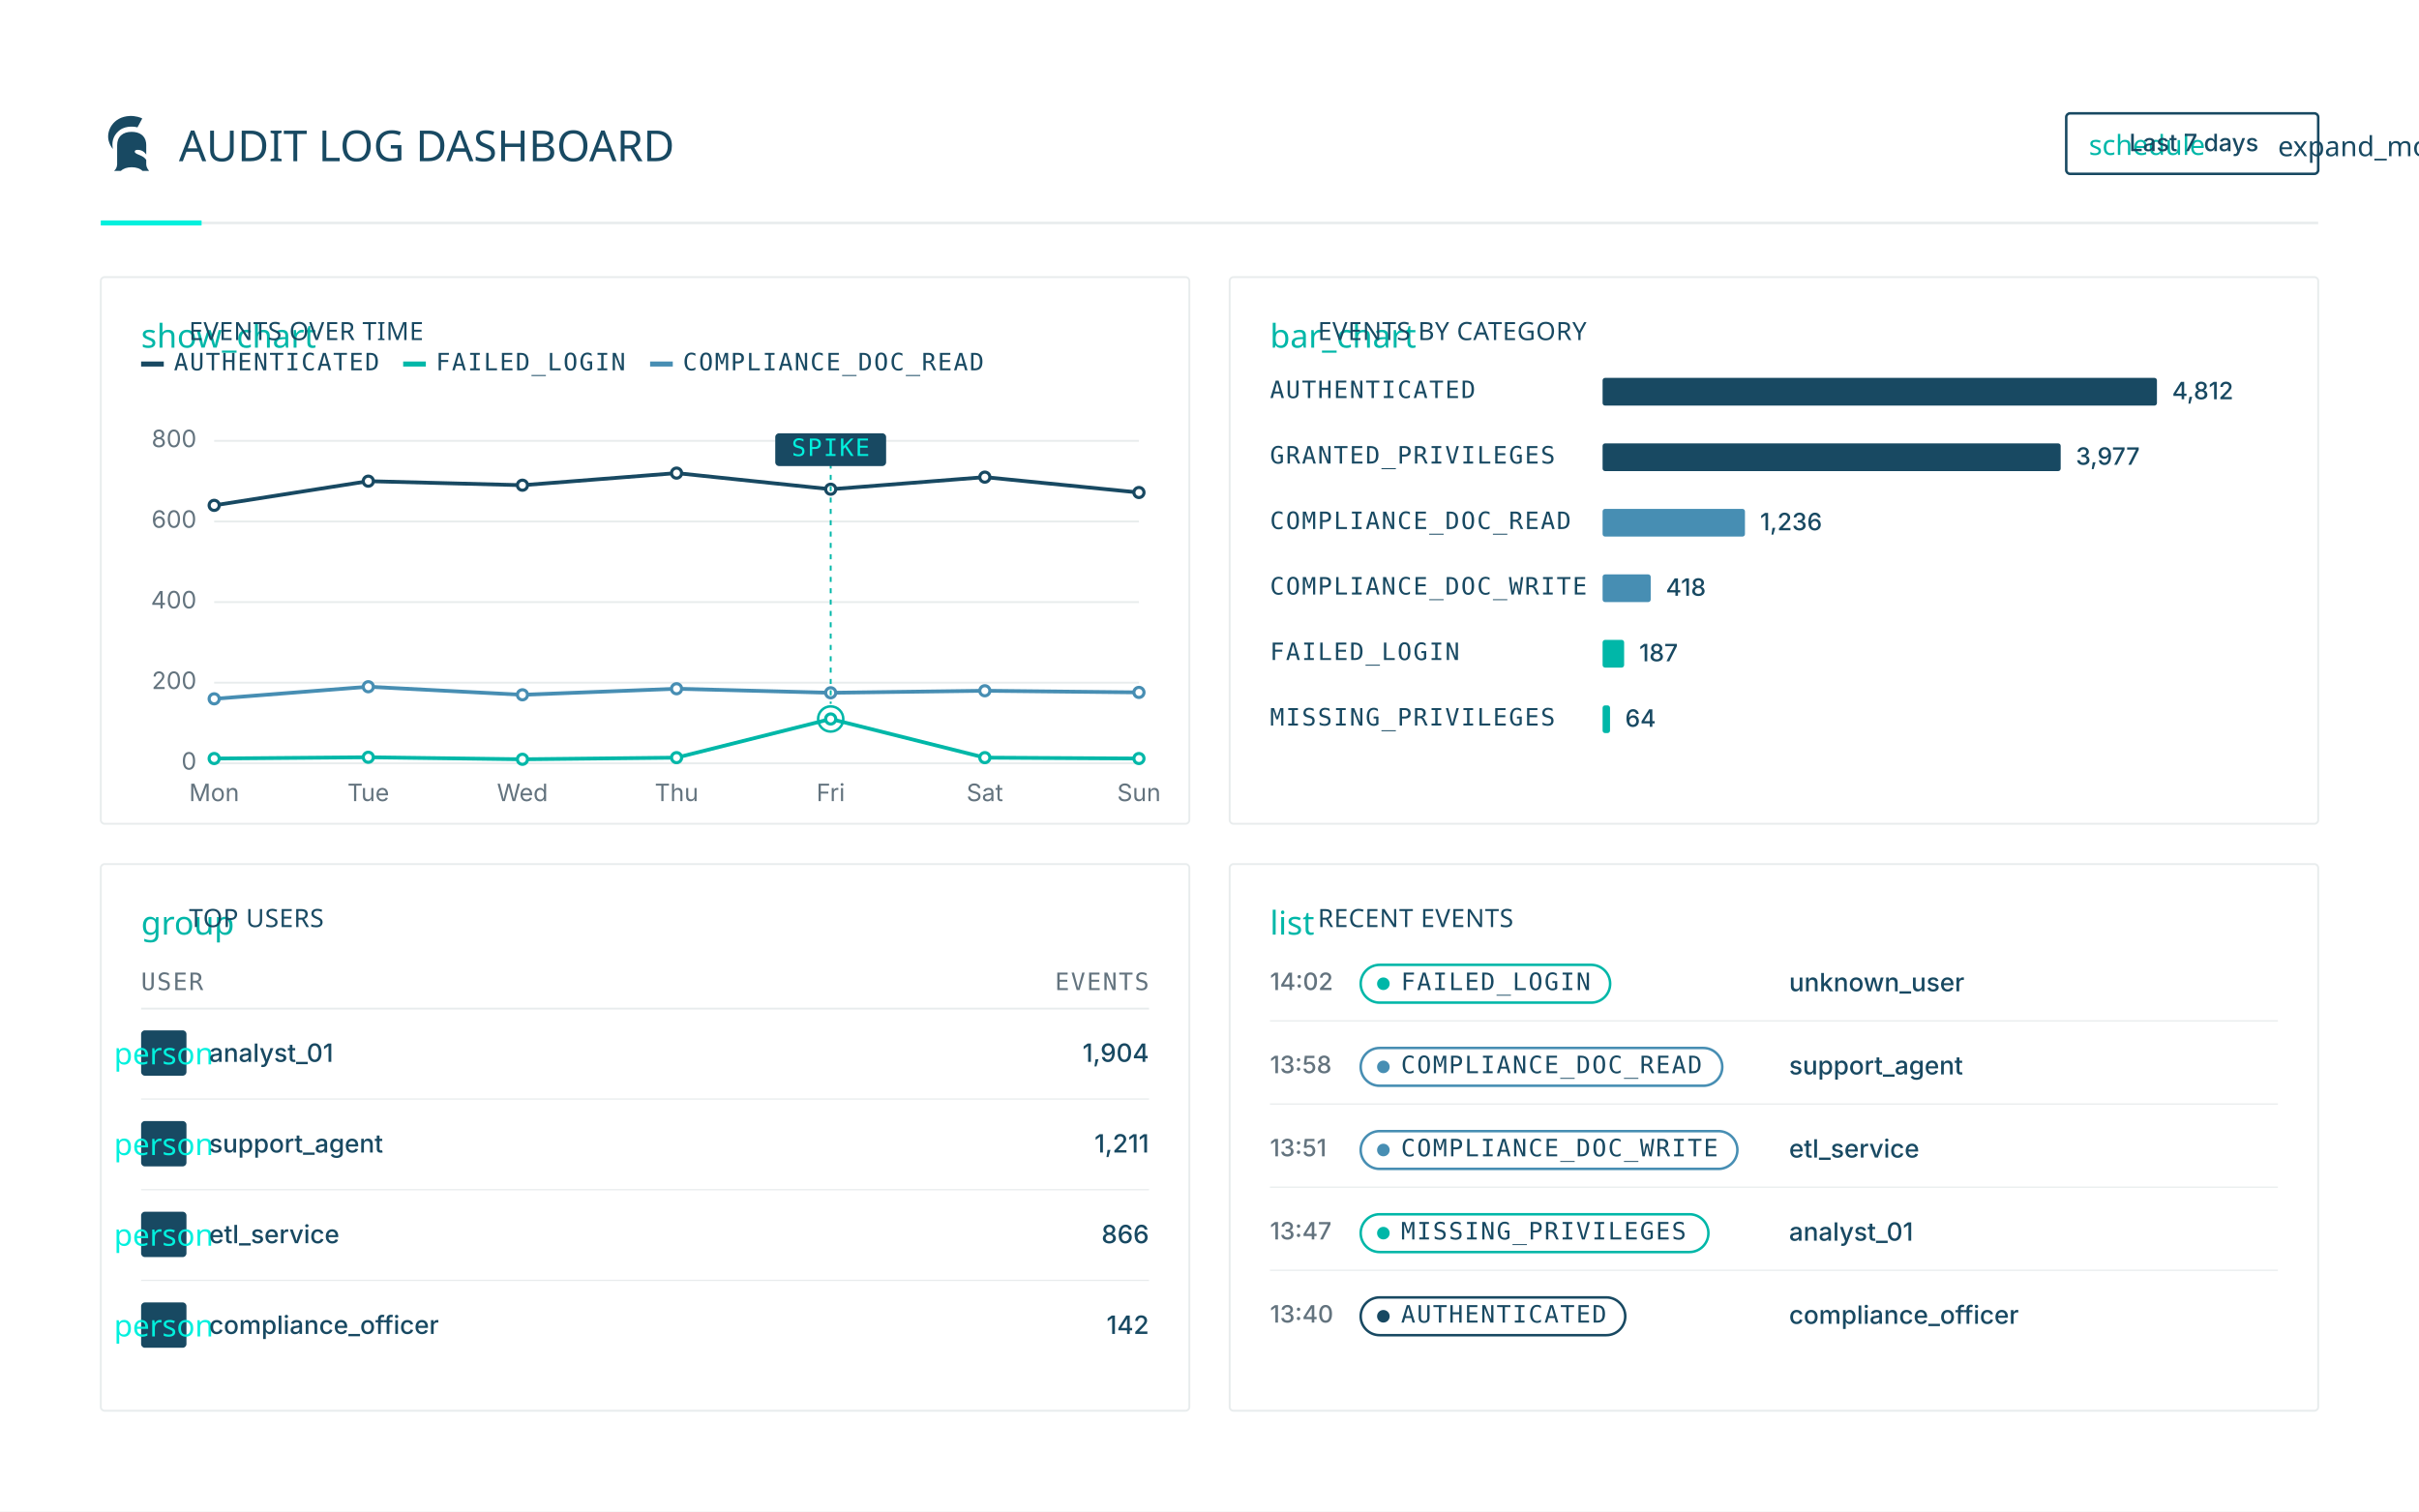
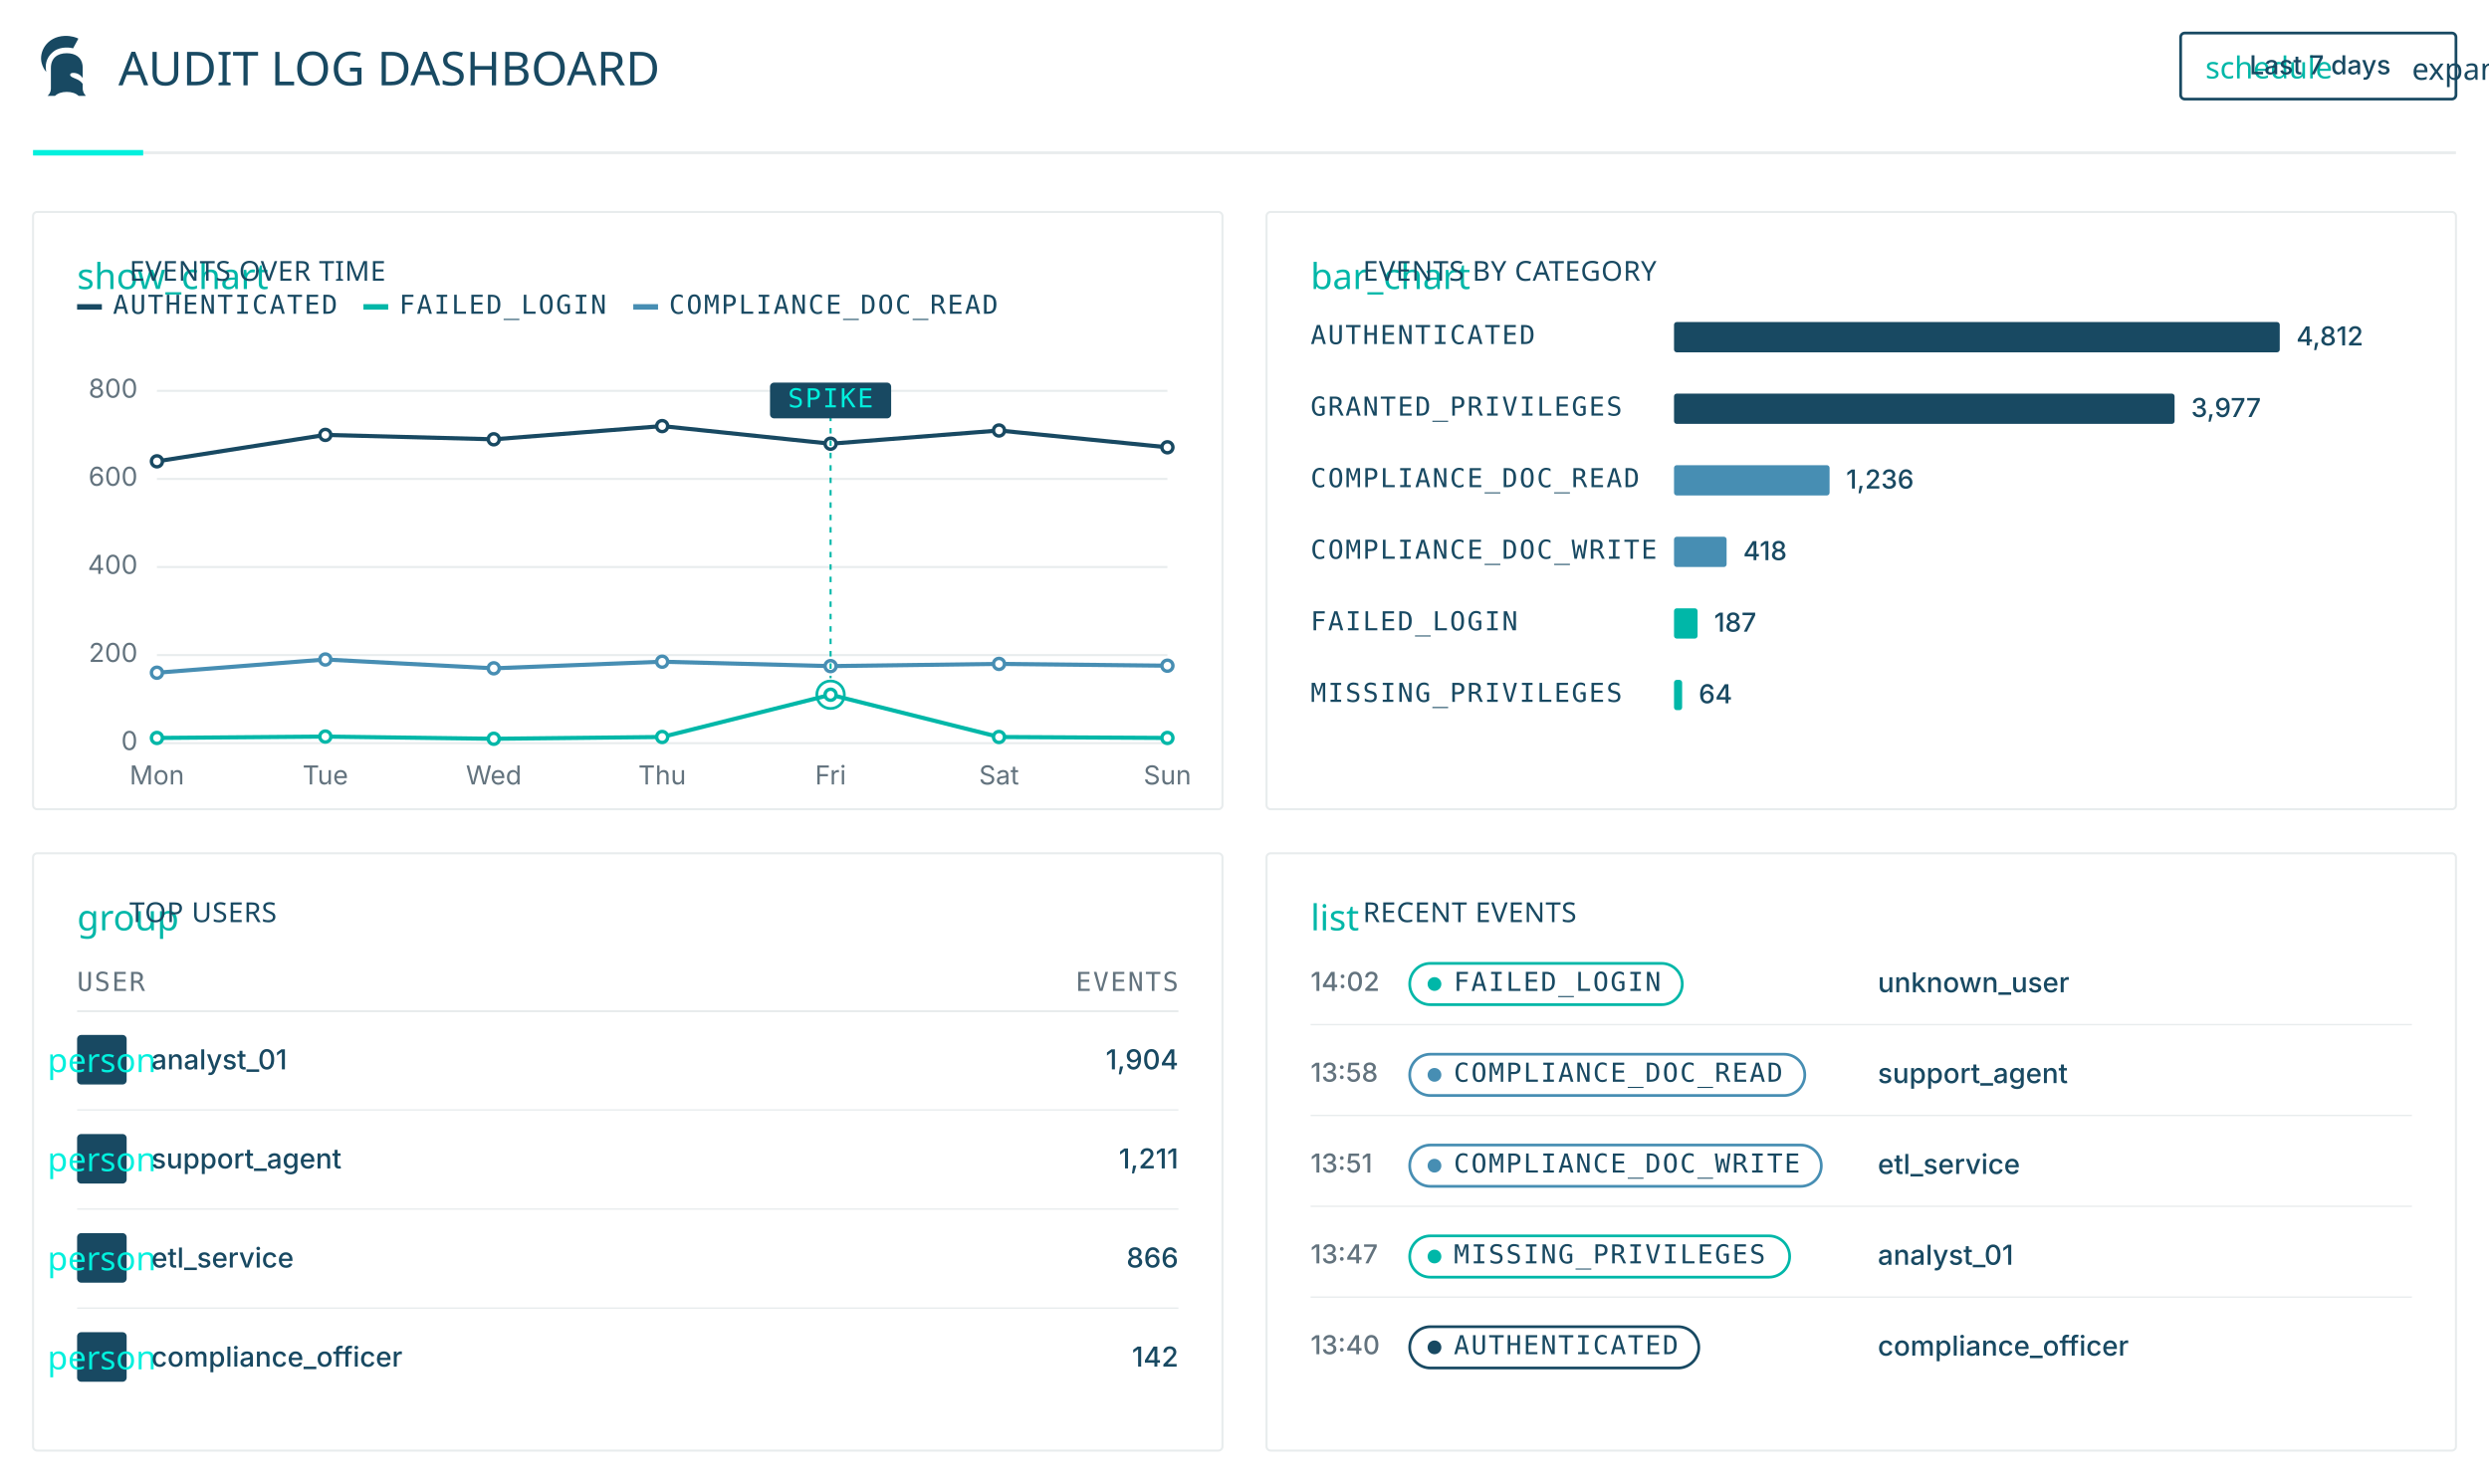
- <svg xmlns="http://www.w3.org/2000/svg" viewBox="0 0 1920 1200" role="img" aria-labelledby="sg-iad-title sg-iad-desc">
+ <svg xmlns="http://www.w3.org/2000/svg" viewBox="56 66 1808 1078" role="img" aria-labelledby="sg-iad-title sg-iad-desc">
  <defs>
    <clipPath id="sg-iad-helmet-clip">
      <rect width="86" height="116" transform="translate(0 0.160645)" />
    </clipPath>
  </defs>
  <rect width="1920" height="1200" fill="#FFFFFF" />
  <svg x="80" y="92" width="44" height="44" viewBox="0 0 86 117">
    <g clip-path="url(#sg-iad-helmet-clip)">
      <path d="M49.496 108.407C59.199 108.407 67.189 111.055 72.614 116.147H87.014C85.799 115.151 84.598 113.826 83.559 112.202C81.953 109.69 80.725 106.468 80.414 102.604V92.953C77.796 88.939 73.68 85.758 67.728 83.314L63.464 81.539C60.077 80.106 56.149 78.331 56.149 75.355C56.149 72.707 58.875 71.71 62.155 71.71C69.699 71.71 75.934 75.027 80.414 81.662V61.321C80.414 59.587 80.266 57.949 80.036 56.365C77.931 41.566 66.271 33.689 49.483 33.689C31.021 33.689 18.996 43.641 18.996 62.099V102.618C18.632 109.253 15.555 113.567 12.37 116.161H26.864C32.195 111.082 39.982 108.42 49.483 108.42L49.496 108.407Z" fill="#184962" />
      <path d="M72.048 5.539C69.645 3.805 58.039 -0.359 45.515 0.214C10.4 1.825 -4.432 31.696 1.142 52.584C2.991 59.505 6.081 65.389 10.13 70.045C9.928 69.225 9.725 68.42 9.604 67.628C6.986 50.959 13.477 38.126 25.164 29.621C38.741 19.75 58.282 22.959 61.899 24.215L72.034 5.525L72.048 5.539Z" fill="#184962" />
    </g>
  </svg>
  <text x="142" y="128" font-family="Parafina-SemiWideXBold" font-size="34" fill="#184962">AUDIT LOG DASHBOARD</text>
  <rect x="1640" y="90" width="200" height="48" rx="3" fill="#FFFFFF" stroke="#184962" stroke-width="2" />
  <text x="1658" y="123" font-family="Material Icons" font-size="22" fill="#00B7A8">schedule</text>
  <text x="1690" y="120" font-family="Inter-Regular, -apple-system, sans-serif" font-size="19" font-weight="500" fill="#184962">Last 7 days</text>
  <text x="1808" y="124" font-family="Material Icons" font-size="22" fill="#184962">expand_more</text>
  <rect x="80" y="176" width="1760" height="2" fill="#E8ECED" />
  <rect x="80" y="175" width="80" height="4" fill="#02F0DD" />
  <rect x="80" y="220" width="864" height="434" rx="3" fill="#FFFFFF" stroke="#E8ECED" stroke-width="1.5" />
  <text x="112" y="276" font-family="Material Icons" font-size="26" fill="#00B7A8">show_chart</text>
  <text x="150" y="270" font-family="Parafina-SemiWideBold" letter-spacing="0.4" font-size="20" fill="#184962">EVENTS OVER TIME</text>
  <g font-family="ui-monospace, SFMono-Regular, Menlo, monospace" letter-spacing="1.2" font-size="19" fill="#184962">
    <rect x="112" y="287" width="18" height="4" fill="#184962" />
    <text x="138" y="294">AUTHENTICATED</text>
    <rect x="320" y="287" width="18" height="4" fill="#00B7A8" />
    <text x="346" y="294">FAILED_LOGIN</text>
    <rect x="516" y="287" width="18" height="4" fill="#478EB3" />
    <text x="542" y="294">COMPLIANCE_DOC_READ</text>
  </g>
  <g font-family="Inter-Regular, -apple-system, sans-serif" font-size="19" fill="#63737E">
    <line x1="170" x2="904" y1="606" y2="606" stroke="#E8ECED" stroke-width="1.5" />
    <text x="156" y="611" text-anchor="end">0</text>
    <line x1="170" x2="904" y1="542" y2="542" stroke="#E8ECED" stroke-width="1.5" />
    <text x="156" y="547" text-anchor="end">200</text>
    <line x1="170" x2="904" y1="478" y2="478" stroke="#E8ECED" stroke-width="1.5" />
    <text x="156" y="483" text-anchor="end">400</text>
    <line x1="170" x2="904" y1="414" y2="414" stroke="#E8ECED" stroke-width="1.5" />
    <text x="156" y="419" text-anchor="end">600</text>
    <line x1="170" x2="904" y1="350" y2="350" stroke="#E8ECED" stroke-width="1.5" />
    <text x="156" y="355" text-anchor="end">800</text>
    <text x="170" y="636" text-anchor="middle">Mon</text>
    <text x="292.33" y="636" text-anchor="middle">Tue</text>
    <text x="414.67" y="636" text-anchor="middle">Wed</text>
    <text x="537" y="636" text-anchor="middle">Thu</text>
    <text x="659.33" y="636" text-anchor="middle">Fri</text>
    <text x="781.67" y="636" text-anchor="middle">Sat</text>
    <text x="904" y="636" text-anchor="middle">Sun</text>
  </g>
  <polyline points="170,401.2 292.33,382.0 414.67,385.2 537,375.6 659.33,388.4 781.67,378.8 904,391.0" fill="none" stroke="#184962" stroke-width="3" stroke-linejoin="round" stroke-linecap="round" />
  <circle cx="170" cy="401.2" r="4" fill="#FFFFFF" stroke="#184962" stroke-width="2.5" />
  <circle cx="292.33" cy="382.0" r="4" fill="#FFFFFF" stroke="#184962" stroke-width="2.5" />
  <circle cx="414.67" cy="385.2" r="4" fill="#FFFFFF" stroke="#184962" stroke-width="2.5" />
  <circle cx="537" cy="375.6" r="4" fill="#FFFFFF" stroke="#184962" stroke-width="2.5" />
  <circle cx="659.33" cy="388.4" r="4" fill="#FFFFFF" stroke="#184962" stroke-width="2.5" />
  <circle cx="781.67" cy="378.8" r="4" fill="#FFFFFF" stroke="#184962" stroke-width="2.5" />
  <circle cx="904" cy="391.0" r="4" fill="#FFFFFF" stroke="#184962" stroke-width="2.5" />
  <polyline points="170,602.2 292.33,601.2 414.67,602.8 537,601.5 659.33,570.8 781.67,601.5 904,602.2" fill="none" stroke="#00B7A8" stroke-width="3" stroke-linejoin="round" stroke-linecap="round" />
  <circle cx="170" cy="602.2" r="4" fill="#FFFFFF" stroke="#00B7A8" stroke-width="2.5" />
  <circle cx="292.33" cy="601.2" r="4" fill="#FFFFFF" stroke="#00B7A8" stroke-width="2.5" />
  <circle cx="414.67" cy="602.8" r="4" fill="#FFFFFF" stroke="#00B7A8" stroke-width="2.5" />
  <circle cx="537" cy="601.5" r="4" fill="#FFFFFF" stroke="#00B7A8" stroke-width="2.5" />
  <circle cx="659.33" cy="570.8" r="4" fill="#FFFFFF" stroke="#00B7A8" stroke-width="2.5" />
  <circle cx="781.67" cy="601.5" r="4" fill="#FFFFFF" stroke="#00B7A8" stroke-width="2.5" />
  <circle cx="904" cy="602.2" r="4" fill="#FFFFFF" stroke="#00B7A8" stroke-width="2.5" />
  <polyline points="170,554.8 292.33,545.2 414.67,551.6 537,546.8 659.33,550.0 781.67,548.4 904,549.7" fill="none" stroke="#478EB3" stroke-width="3" stroke-linejoin="round" stroke-linecap="round" />
  <circle cx="170" cy="554.8" r="4" fill="#FFFFFF" stroke="#478EB3" stroke-width="2.5" />
  <circle cx="292.33" cy="545.2" r="4" fill="#FFFFFF" stroke="#478EB3" stroke-width="2.5" />
  <circle cx="414.67" cy="551.6" r="4" fill="#FFFFFF" stroke="#478EB3" stroke-width="2.5" />
  <circle cx="537" cy="546.8" r="4" fill="#FFFFFF" stroke="#478EB3" stroke-width="2.5" />
  <circle cx="659.33" cy="550.0" r="4" fill="#FFFFFF" stroke="#478EB3" stroke-width="2.5" />
  <circle cx="781.67" cy="548.4" r="4" fill="#FFFFFF" stroke="#478EB3" stroke-width="2.5" />
  <circle cx="904" cy="549.7" r="4" fill="#FFFFFF" stroke="#478EB3" stroke-width="2.5" />
  <line x1="659.33" x2="659.33" y1="350" y2="558.8" stroke="#00B7A8" stroke-width="1.5" stroke-dasharray="4 5" />
  <circle cx="659.33" cy="570.8" r="10" fill="none" stroke="#00B7A8" stroke-width="2" />
  <rect x="615.33" y="344" width="88" height="26" rx="3" fill="#184962" />
  <text x="659.33" y="362" text-anchor="middle" font-family="ui-monospace, SFMono-Regular, Menlo, monospace" letter-spacing="1.2" font-size="19" fill="#02F0DD">SPIKE</text>
  <rect x="976" y="220" width="864" height="434" rx="3" fill="#FFFFFF" stroke="#E8ECED" stroke-width="1.5" />
  <text x="1008" y="276" font-family="Material Icons" font-size="26" fill="#00B7A8">bar_chart</text>
  <text x="1046" y="270" font-family="Parafina-SemiWideBold" letter-spacing="0.4" font-size="20" fill="#184962">EVENTS BY CATEGORY</text>
  <g font-family="ui-monospace, SFMono-Regular, Menlo, monospace" letter-spacing="1.2" font-size="19" fill="#184962">
    <text x="1008" y="316">AUTHENTICATED</text>
    <text x="1008" y="368">GRANTED_PRIVILEGES</text>
    <text x="1008" y="420">COMPLIANCE_DOC_READ</text>
    <text x="1008" y="472">COMPLIANCE_DOC_WRITE</text>
    <text x="1008" y="524">FAILED_LOGIN</text>
    <text x="1008" y="576">MISSING_PRIVILEGES</text>
  </g>
  <g font-family="Inter-Regular, -apple-system, sans-serif" font-size="19" font-weight="500" fill="#184962">
    <rect x="1272" y="300" width="440.0" height="22" rx="2" fill="#184962" />
    <text x="1724" y="317">4,812</text>
    <rect x="1272" y="352" width="363.6" height="22" rx="2" fill="#184962" />
    <text x="1647.6" y="369">3,977</text>
    <rect x="1272" y="404" width="113.0" height="22" rx="2" fill="#478EB3" />
    <text x="1397" y="421">1,236</text>
    <rect x="1272" y="456" width="38.2" height="22" rx="2" fill="#478EB3" />
    <text x="1322.2" y="473">418</text>
    <rect x="1272" y="508" width="17.1" height="22" rx="2" fill="#00B7A8" />
    <text x="1301.1" y="525">187</text>
    <rect x="1272" y="560" width="5.9" height="22" rx="2" fill="#00B7A8" />
    <text x="1289.9" y="577">64</text>
  </g>
  <rect x="80" y="686" width="864" height="434" rx="3" fill="#FFFFFF" stroke="#E8ECED" stroke-width="1.5" />
  <text x="112" y="742" font-family="Material Icons" font-size="26" fill="#00B7A8">group</text>
  <text x="150" y="736" font-family="Parafina-SemiWideBold" letter-spacing="0.4" font-size="20" fill="#184962">TOP USERS</text>
  <g font-family="ui-monospace, SFMono-Regular, Menlo, monospace" letter-spacing="1.2" font-size="19" fill="#63737E">
    <text x="112" y="786">USER</text>
    <text x="912" y="786" text-anchor="end">EVENTS</text>
  </g>
  <rect x="112" y="800" width="800" height="1.5" fill="#E8ECED" />
  <g font-family="Inter-Regular, -apple-system, sans-serif" font-size="20" font-weight="500" fill="#184962">
    <rect x="112" y="818" width="36" height="36" rx="3" fill="#184962" />
    <text x="130" y="845" text-anchor="middle" font-family="Material Icons" font-size="24" fill="#02F0DD">person</text>
    <text x="166" y="843">analyst_01</text>
    <text x="912" y="843" text-anchor="end">1,904</text>
    <rect x="112" y="872" width="800" height="1" fill="#E8ECED" />
    <rect x="112" y="890" width="36" height="36" rx="3" fill="#184962" />
    <text x="130" y="917" text-anchor="middle" font-family="Material Icons" font-size="24" fill="#02F0DD">person</text>
    <text x="166" y="915">support_agent</text>
    <text x="912" y="915" text-anchor="end">1,211</text>
    <rect x="112" y="944" width="800" height="1" fill="#E8ECED" />
    <rect x="112" y="962" width="36" height="36" rx="3" fill="#184962" />
    <text x="130" y="989" text-anchor="middle" font-family="Material Icons" font-size="24" fill="#02F0DD">person</text>
    <text x="166" y="987">etl_service</text>
    <text x="912" y="987" text-anchor="end">866</text>
    <rect x="112" y="1016" width="800" height="1" fill="#E8ECED" />
    <rect x="112" y="1034" width="36" height="36" rx="3" fill="#184962" />
    <text x="130" y="1061" text-anchor="middle" font-family="Material Icons" font-size="24" fill="#02F0DD">person</text>
    <text x="166" y="1059">compliance_officer</text>
    <text x="912" y="1059" text-anchor="end">142</text>
  </g>
  <rect x="976" y="686" width="864" height="434" rx="3" fill="#FFFFFF" stroke="#E8ECED" stroke-width="1.5" />
  <text x="1008" y="742" font-family="Material Icons" font-size="26" fill="#00B7A8">list</text>
  <text x="1046" y="736" font-family="Parafina-SemiWideBold" letter-spacing="0.4" font-size="20" fill="#184962">RECENT EVENTS</text>
  <text x="1008" y="786" font-family="Inter-Regular, -apple-system, sans-serif" font-size="19" font-weight="500" fill="#63737E">14:02</text>
  <rect x="1080" y="766" width="198" height="30" rx="15" fill="#FFFFFF" stroke="#00B7A8" stroke-width="2" />
  <circle cx="1098" cy="781" r="5" fill="#00B7A8" />
  <text x="1112" y="786" font-family="ui-monospace, SFMono-Regular, Menlo, monospace" letter-spacing="1.2" font-size="19" fill="#184962">FAILED_LOGIN</text>
  <text x="1420" y="787" font-family="Inter-Regular, -apple-system, sans-serif" font-size="20" font-weight="500" fill="#184962">unknown_user</text>
  <rect x="1008" y="810" width="800" height="1" fill="#E8ECED" />
  <text x="1008" y="852" font-family="Inter-Regular, -apple-system, sans-serif" font-size="19" font-weight="500" fill="#63737E">13:58</text>
  <rect x="1080" y="832" width="287" height="30" rx="15" fill="#FFFFFF" stroke="#478EB3" stroke-width="2" />
  <circle cx="1098" cy="847" r="5" fill="#478EB3" />
  <text x="1112" y="852" font-family="ui-monospace, SFMono-Regular, Menlo, monospace" letter-spacing="1.2" font-size="19" fill="#184962">COMPLIANCE_DOC_READ</text>
  <text x="1420" y="853" font-family="Inter-Regular, -apple-system, sans-serif" font-size="20" font-weight="500" fill="#184962">support_agent</text>
  <rect x="1008" y="876" width="800" height="1" fill="#E8ECED" />
  <text x="1008" y="918" font-family="Inter-Regular, -apple-system, sans-serif" font-size="19" font-weight="500" fill="#63737E">13:51</text>
  <rect x="1080" y="898" width="299" height="30" rx="15" fill="#FFFFFF" stroke="#478EB3" stroke-width="2" />
  <circle cx="1098" cy="913" r="5" fill="#478EB3" />
  <text x="1112" y="918" font-family="ui-monospace, SFMono-Regular, Menlo, monospace" letter-spacing="1.2" font-size="19" fill="#184962">COMPLIANCE_DOC_WRITE</text>
  <text x="1420" y="919" font-family="Inter-Regular, -apple-system, sans-serif" font-size="20" font-weight="500" fill="#184962">etl_service</text>
  <rect x="1008" y="942" width="800" height="1" fill="#E8ECED" />
  <text x="1008" y="984" font-family="Inter-Regular, -apple-system, sans-serif" font-size="19" font-weight="500" fill="#63737E">13:47</text>
  <rect x="1080" y="964" width="276" height="30" rx="15" fill="#FFFFFF" stroke="#00B7A8" stroke-width="2" />
  <circle cx="1098" cy="979" r="5" fill="#00B7A8" />
  <text x="1112" y="984" font-family="ui-monospace, SFMono-Regular, Menlo, monospace" letter-spacing="1.2" font-size="19" fill="#184962">MISSING_PRIVILEGES</text>
  <text x="1420" y="985" font-family="Inter-Regular, -apple-system, sans-serif" font-size="20" font-weight="500" fill="#184962">analyst_01</text>
  <rect x="1008" y="1008" width="800" height="1" fill="#E8ECED" />
  <text x="1008" y="1050" font-family="Inter-Regular, -apple-system, sans-serif" font-size="19" font-weight="500" fill="#63737E">13:40</text>
  <rect x="1080" y="1030" width="210" height="30" rx="15" fill="#FFFFFF" stroke="#184962" stroke-width="2" />
  <circle cx="1098" cy="1045" r="5" fill="#184962" />
  <text x="1112" y="1050" font-family="ui-monospace, SFMono-Regular, Menlo, monospace" letter-spacing="1.2" font-size="19" fill="#184962">AUTHENTICATED</text>
  <text x="1420" y="1051" font-family="Inter-Regular, -apple-system, sans-serif" font-size="20" font-weight="500" fill="#184962">compliance_officer</text>
</svg>
